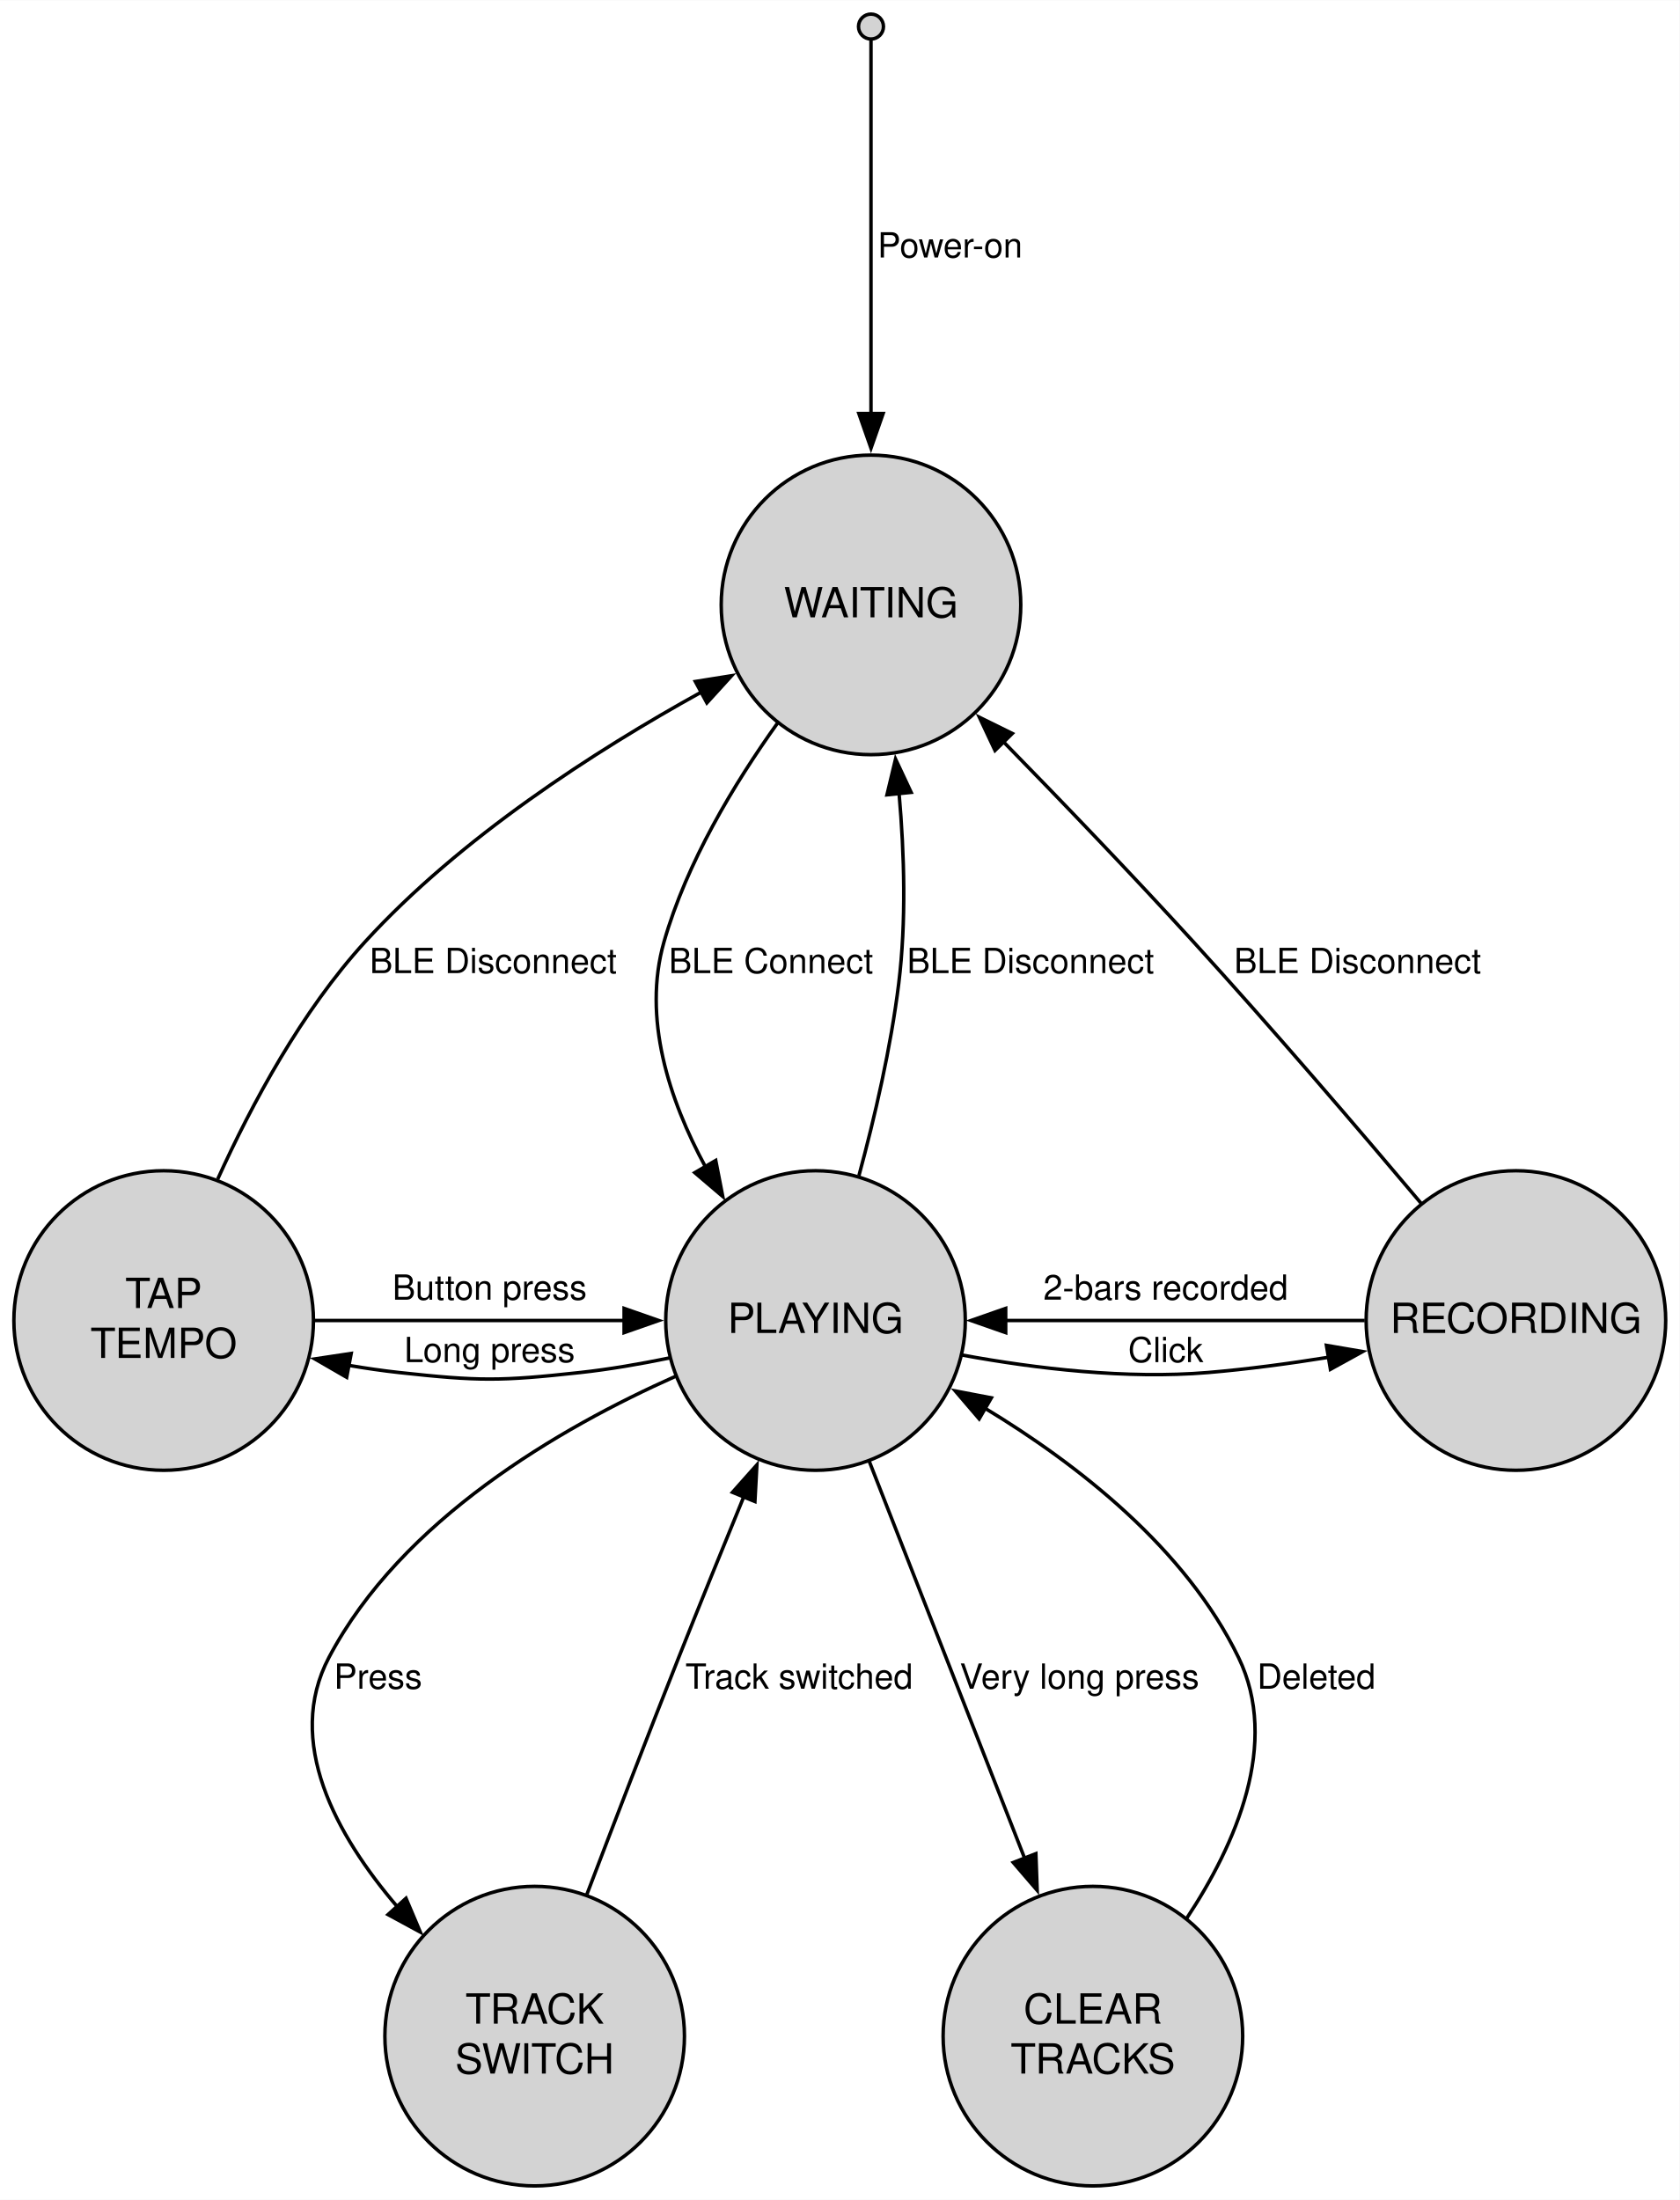
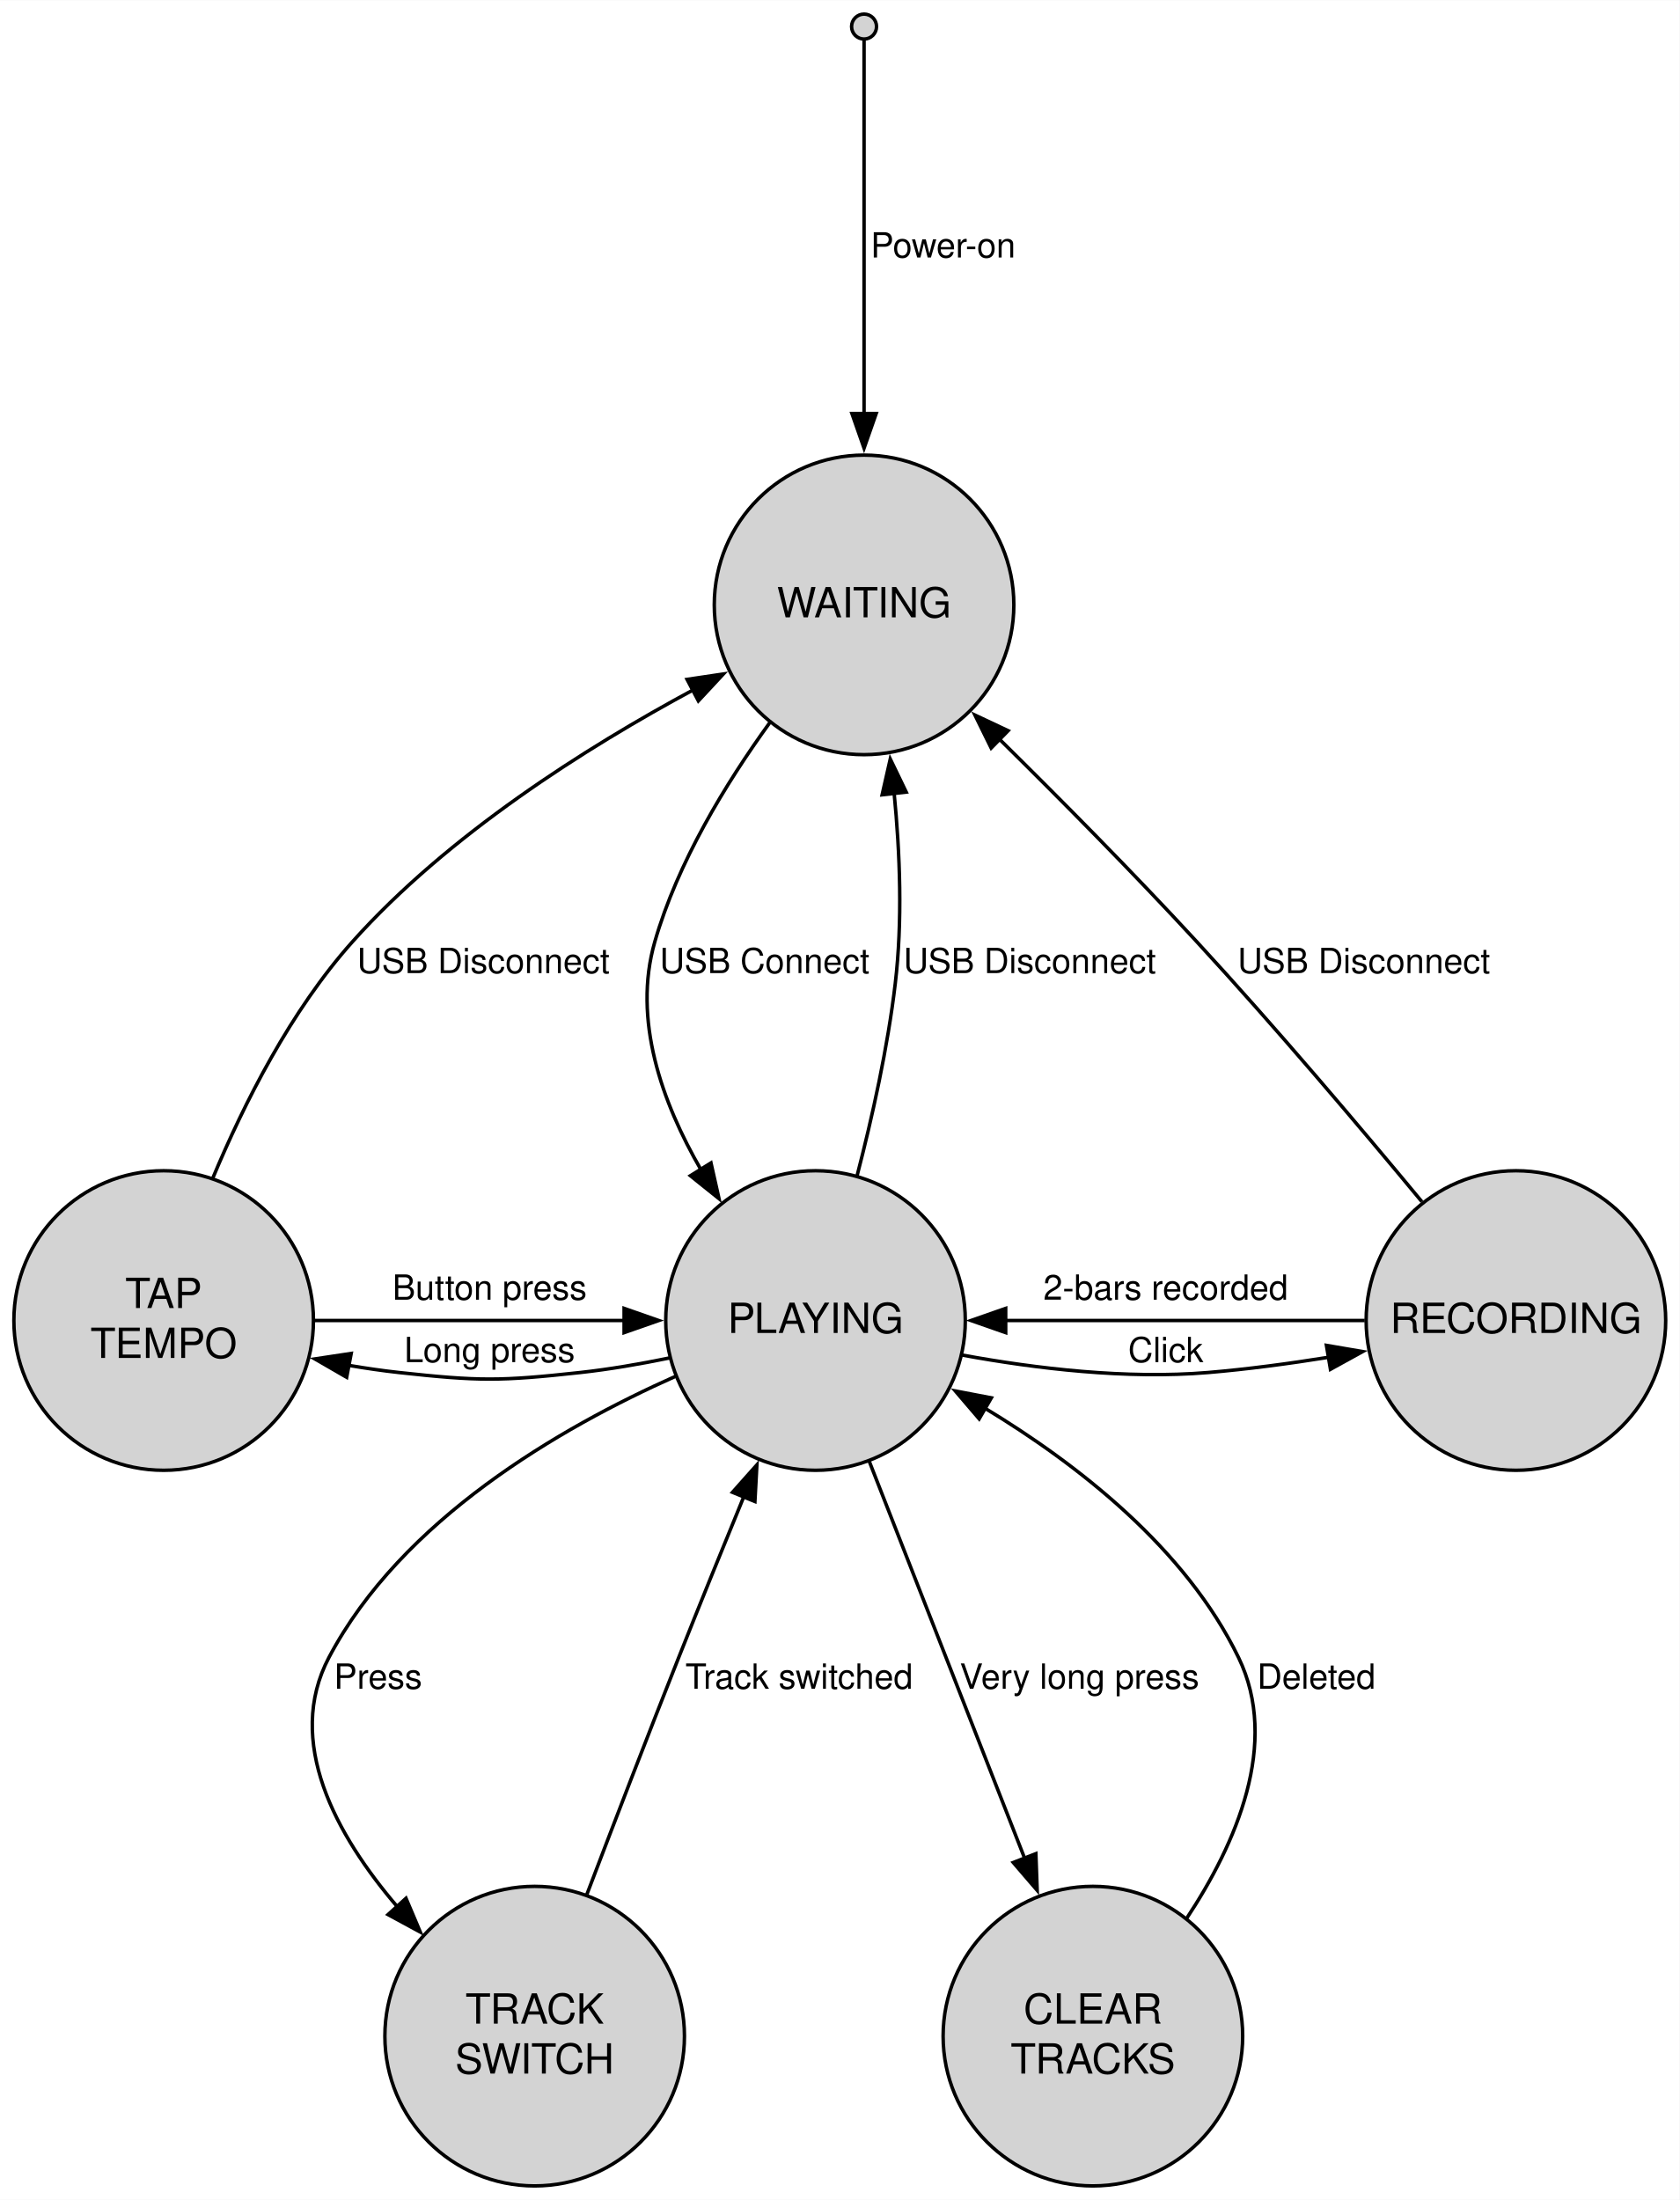
<svg xmlns="http://www.w3.org/2000/svg" width="484pt" height="634pt" viewBox="0.00 0.00 484.40 634.40">
  <g id="graph0" class="graph" transform="scale(1 1) rotate(0) translate(4 630.4)">
    <polygon fill="white" stroke="none" points="-4,4 -4,-630.4 480.4,-630.4 480.4,4 -4,4" />
    <g id="node1" class="node">
-       <ellipse fill="lightgray" stroke="black" cx="247.2" cy="-622.8" rx="3.6" ry="3.6" />
+       <ellipse fill="lightgray" stroke="black" cx="245.2" cy="-622.8" rx="3.6" ry="3.6" />
    </g>
    <g id="node2" class="node">
-       <ellipse fill="lightgray" stroke="black" cx="247.2" cy="-456" rx="43.2" ry="43.2" />
-       <text text-anchor="middle" x="247.2" y="-452.4" font-family="Helvetica,sans-Serif" font-size="12.00">WAITING</text>
+       <ellipse fill="lightgray" stroke="black" cx="245.2" cy="-456" rx="43.2" ry="43.2" />
+       <text text-anchor="middle" x="245.2" y="-452.4" font-family="Helvetica,sans-Serif" font-size="12.00">WAITING</text>
    </g>
    <g id="edge1" class="edge">
-       <path fill="none" stroke="black" d="M247.2,-618.94C247.2,-606.16 247.2,-553.11 247.2,-511.17" />
-       <polygon fill="black" stroke="black" points="250.7,-511.19 247.2,-501.19 243.7,-511.19 250.7,-511.19" />
-       <text text-anchor="middle" x="269.99" y="-556.2" font-family="Helvetica,sans-Serif" font-size="10.00"> Power-on</text>
+       <path fill="none" stroke="black" d="M245.2,-618.94C245.2,-606.16 245.2,-553.11 245.2,-511.17" />
+       <polygon fill="black" stroke="black" points="248.7,-511.19 245.2,-501.19 241.7,-511.19 248.7,-511.19" />
+       <text text-anchor="middle" x="267.99" y="-556.2" font-family="Helvetica,sans-Serif" font-size="10.00"> Power-on</text>
    </g>
    <g id="node6" class="node">
      <ellipse fill="lightgray" stroke="black" cx="231.2" cy="-249.6" rx="43.2" ry="43.2" />
      <text text-anchor="middle" x="231.2" y="-246" font-family="Helvetica,sans-Serif" font-size="12.00">PLAYING</text>
    </g>
    <g id="edge2" class="edge">
-       <path fill="none" stroke="black" d="M220.34,-422.04C207.71,-404.42 194.02,-381.67 187.5,-358.8 181.25,-336.9 188.92,-313.37 199.48,-293.87" />
-       <polygon fill="black" stroke="black" points="202.42,-295.77 204.45,-285.37 196.38,-292.24 202.42,-295.77" />
-       <text text-anchor="middle" x="218.35" y="-349.8" font-family="Helvetica,sans-Serif" font-size="10.00"> BLE Connect</text>
+       <path fill="none" stroke="black" d="M218.05,-422.09C205.28,-404.47 191.43,-381.73 184.84,-358.8 178.41,-336.45 186.85,-312.6 198.22,-292.99" />
+       <polygon fill="black" stroke="black" points="201.05,-295.06 203.37,-284.73 195.11,-291.36 201.05,-295.06" />
+       <text text-anchor="middle" x="216.52" y="-349.8" font-family="Helvetica,sans-Serif" font-size="10.00"> USB Connect</text>
    </g>
    <g id="node3" class="node">
      <ellipse fill="lightgray" stroke="black" cx="150.2" cy="-43.2" rx="43.2" ry="43.2" />
      <text text-anchor="middle" x="150.2" y="-46.8" font-family="Helvetica,sans-Serif" font-size="12.00">TRACK</text>
      <text text-anchor="middle" x="150.2" y="-32.4" font-family="Helvetica,sans-Serif" font-size="12.00">SWITCH</text>
    </g>
    <g id="edge10" class="edge">
      <path fill="none" stroke="black" d="M165.27,-84.11C173.06,-104.57 182.79,-129.86 191.74,-152.4 197.74,-167.52 204.41,-183.92 210.53,-198.82" />
      <polygon fill="black" stroke="black" points="207.25,-200.05 214.29,-207.97 213.72,-197.39 207.25,-200.05" />
      <text text-anchor="middle" x="226.47" y="-143.4" font-family="Helvetica,sans-Serif" font-size="10.00"> Track switched</text>
    </g>
    <g id="node4" class="node">
      <ellipse fill="lightgray" stroke="black" cx="311.2" cy="-43.2" rx="43.2" ry="43.2" />
      <text text-anchor="middle" x="311.2" y="-46.8" font-family="Helvetica,sans-Serif" font-size="12.00">CLEAR</text>
      <text text-anchor="middle" x="311.2" y="-32.4" font-family="Helvetica,sans-Serif" font-size="12.00">TRACKS</text>
    </g>
    <g id="edge13" class="edge">
      <path fill="none" stroke="black" d="M338.12,-76.98C352.56,-98.75 365.16,-127.74 353.2,-152.4 337.95,-183.85 306.88,-208.11 279.91,-224.4" />
      <polygon fill="black" stroke="black" points="278.4,-221.23 271.51,-229.28 281.91,-227.29 278.4,-221.23" />
      <text text-anchor="middle" x="375.63" y="-143.4" font-family="Helvetica,sans-Serif" font-size="10.00"> Deleted</text>
    </g>
    <g id="node5" class="node">
      <ellipse fill="lightgray" stroke="black" cx="43.2" cy="-249.6" rx="43.2" ry="43.2" />
      <text text-anchor="middle" x="43.2" y="-253.2" font-family="Helvetica,sans-Serif" font-size="12.00">TAP</text>
      <text text-anchor="middle" x="43.2" y="-238.8" font-family="Helvetica,sans-Serif" font-size="12.00">TEMPO</text>
    </g>
    <g id="edge11" class="edge">
-       <path fill="none" stroke="black" d="M58.78,-290.37C68.69,-312.24 83.08,-338.89 101.27,-358.8 128.76,-388.89 167.58,-413.89 198.27,-430.85" />
-       <polygon fill="black" stroke="black" points="196.54,-433.9 207,-435.57 199.87,-427.74 196.54,-433.9" />
-       <text text-anchor="middle" x="138.24" y="-349.8" font-family="Helvetica,sans-Serif" font-size="10.00"> BLE Disconnect</text>
+       <path fill="none" stroke="black" d="M57.38,-290.69C66.5,-312.53 79.96,-339.05 97.61,-358.8 125.21,-389.66 164.88,-414.78 196.14,-431.6" />
+       <polygon fill="black" stroke="black" points="194.15,-434.51 204.63,-436.07 197.41,-428.31 194.15,-434.51" />
+       <text text-anchor="middle" x="135.41" y="-349.8" font-family="Helvetica,sans-Serif" font-size="10.00"> USB Disconnect</text>
    </g>
    <g id="edge12" class="edge">
      <path fill="none" stroke="black" d="M86.8,-249.6C113.4,-249.6 147.64,-249.6 176.11,-249.6" />
      <polygon fill="black" stroke="black" points="175.99,-253.1 185.99,-249.6 175.99,-246.1 175.99,-253.1" />
      <text text-anchor="middle" x="137.2" y="-255.6" font-family="Helvetica,sans-Serif" font-size="10.00"> Button press</text>
    </g>
    <g id="edge3" class="edge">
-       <path fill="none" stroke="black" d="M243.72,-291.38C248.31,-308.34 252.93,-328.35 255.2,-346.8 257.38,-364.58 256.84,-384.09 255.3,-401.58" />
-       <polygon fill="black" stroke="black" points="251.81,-401.22 254.28,-411.53 258.78,-401.93 251.81,-401.22" />
-       <text text-anchor="middle" x="293.21" y="-349.8" font-family="Helvetica,sans-Serif" font-size="10.00"> BLE Disconnect</text>
+       <path fill="none" stroke="black" d="M243.2,-291.41C247.6,-308.38 252.03,-328.38 254.2,-346.8 256.31,-364.69 255.59,-384.3 253.86,-401.86" />
+       <polygon fill="black" stroke="black" points="250.41,-401.22 252.76,-411.55 257.36,-402.01 250.41,-401.22" />
+       <text text-anchor="middle" x="292.98" y="-349.8" font-family="Helvetica,sans-Serif" font-size="10.00"> USB Disconnect</text>
    </g>
    <g id="edge5" class="edge">
      <path fill="none" stroke="black" d="M190.9,-233.54C157.34,-218.59 111.79,-192.12 90.86,-152.4 78.13,-128.24 92.78,-101.32 110.71,-80.38" />
      <polygon fill="black" stroke="black" points="113.09,-82.96 117.22,-73.21 107.91,-78.26 113.09,-82.96" />
      <text text-anchor="middle" x="105.03" y="-143.4" font-family="Helvetica,sans-Serif" font-size="10.00"> Press</text>
    </g>
    <g id="edge7" class="edge">
      <path fill="none" stroke="black" d="M246.62,-209.19C259.42,-176.49 277.7,-129.8 291.54,-94.42" />
      <polygon fill="black" stroke="black" points="294.75,-95.83 295.13,-85.25 288.23,-93.28 294.75,-95.83" />
      <text text-anchor="middle" x="307.33" y="-143.4" font-family="Helvetica,sans-Serif" font-size="10.00"> Very long press</text>
    </g>
    <g id="edge6" class="edge">
      <path fill="none" stroke="black" d="M189.08,-238.8C180.61,-237.05 171.73,-235.52 163.33,-234.6 140.24,-232.08 134.16,-232.08 111.07,-234.6 106.35,-235.12 101.47,-235.83 96.6,-236.66" />
      <polygon fill="black" stroke="black" points="95.98,-233.22 86.81,-238.52 97.29,-240.1 95.98,-233.22" />
      <text text-anchor="middle" x="137.2" y="-237.6" font-family="Helvetica,sans-Serif" font-size="10.00"> Long press</text>
    </g>
    <g id="node7" class="node">
      <ellipse fill="lightgray" stroke="black" cx="433.2" cy="-249.6" rx="43.2" ry="43.2" />
      <text text-anchor="middle" x="433.2" y="-246" font-family="Helvetica,sans-Serif" font-size="12.00">RECORDING</text>
    </g>
    <g id="edge4" class="edge">
      <path fill="none" stroke="black" d="M273.57,-239.62C294.79,-235.73 320.91,-232.63 344.42,-234.6 355.75,-235.55 367.81,-237.17 379.28,-239.01" />
      <polygon fill="black" stroke="black" points="378.55,-242.43 388.99,-240.64 379.71,-235.53 378.55,-242.43" />
      <text text-anchor="middle" x="332.2" y="-237.6" font-family="Helvetica,sans-Serif" font-size="10.00"> Click</text>
    </g>
    <g id="edge8" class="edge">
-       <path fill="none" stroke="black" d="M406.01,-283.22C387.72,-304.92 362.9,-333.91 340.2,-358.8 322.42,-378.3 302.11,-399.44 285.01,-416.92" />
-       <polygon fill="black" stroke="black" points="282.97,-414.01 278.46,-423.59 287.96,-418.91 282.97,-414.01" />
-       <text text-anchor="middle" x="387.53" y="-349.8" font-family="Helvetica,sans-Serif" font-size="10.00"> BLE Disconnect</text>
+       <path fill="none" stroke="black" d="M406.09,-283.86C388.11,-305.57 363.76,-334.32 341.2,-358.8 322.9,-378.66 301.77,-400 284,-417.51" />
+       <polygon fill="black" stroke="black" points="281.86,-414.71 277.18,-424.22 286.76,-419.71 281.86,-414.71" />
+       <text text-anchor="middle" x="389.35" y="-349.8" font-family="Helvetica,sans-Serif" font-size="10.00"> USB Disconnect</text>
    </g>
    <g id="edge9" class="edge">
      <path fill="none" stroke="black" d="M389.59,-249.6C359.14,-249.6 318.28,-249.6 285.69,-249.6" />
      <polygon fill="black" stroke="black" points="286.05,-246.1 276.05,-249.6 286.05,-253.1 286.05,-246.1" />
      <text text-anchor="middle" x="332.2" y="-255.6" font-family="Helvetica,sans-Serif" font-size="10.00"> 2-bars recorded</text>
    </g>
  </g>
</svg>
